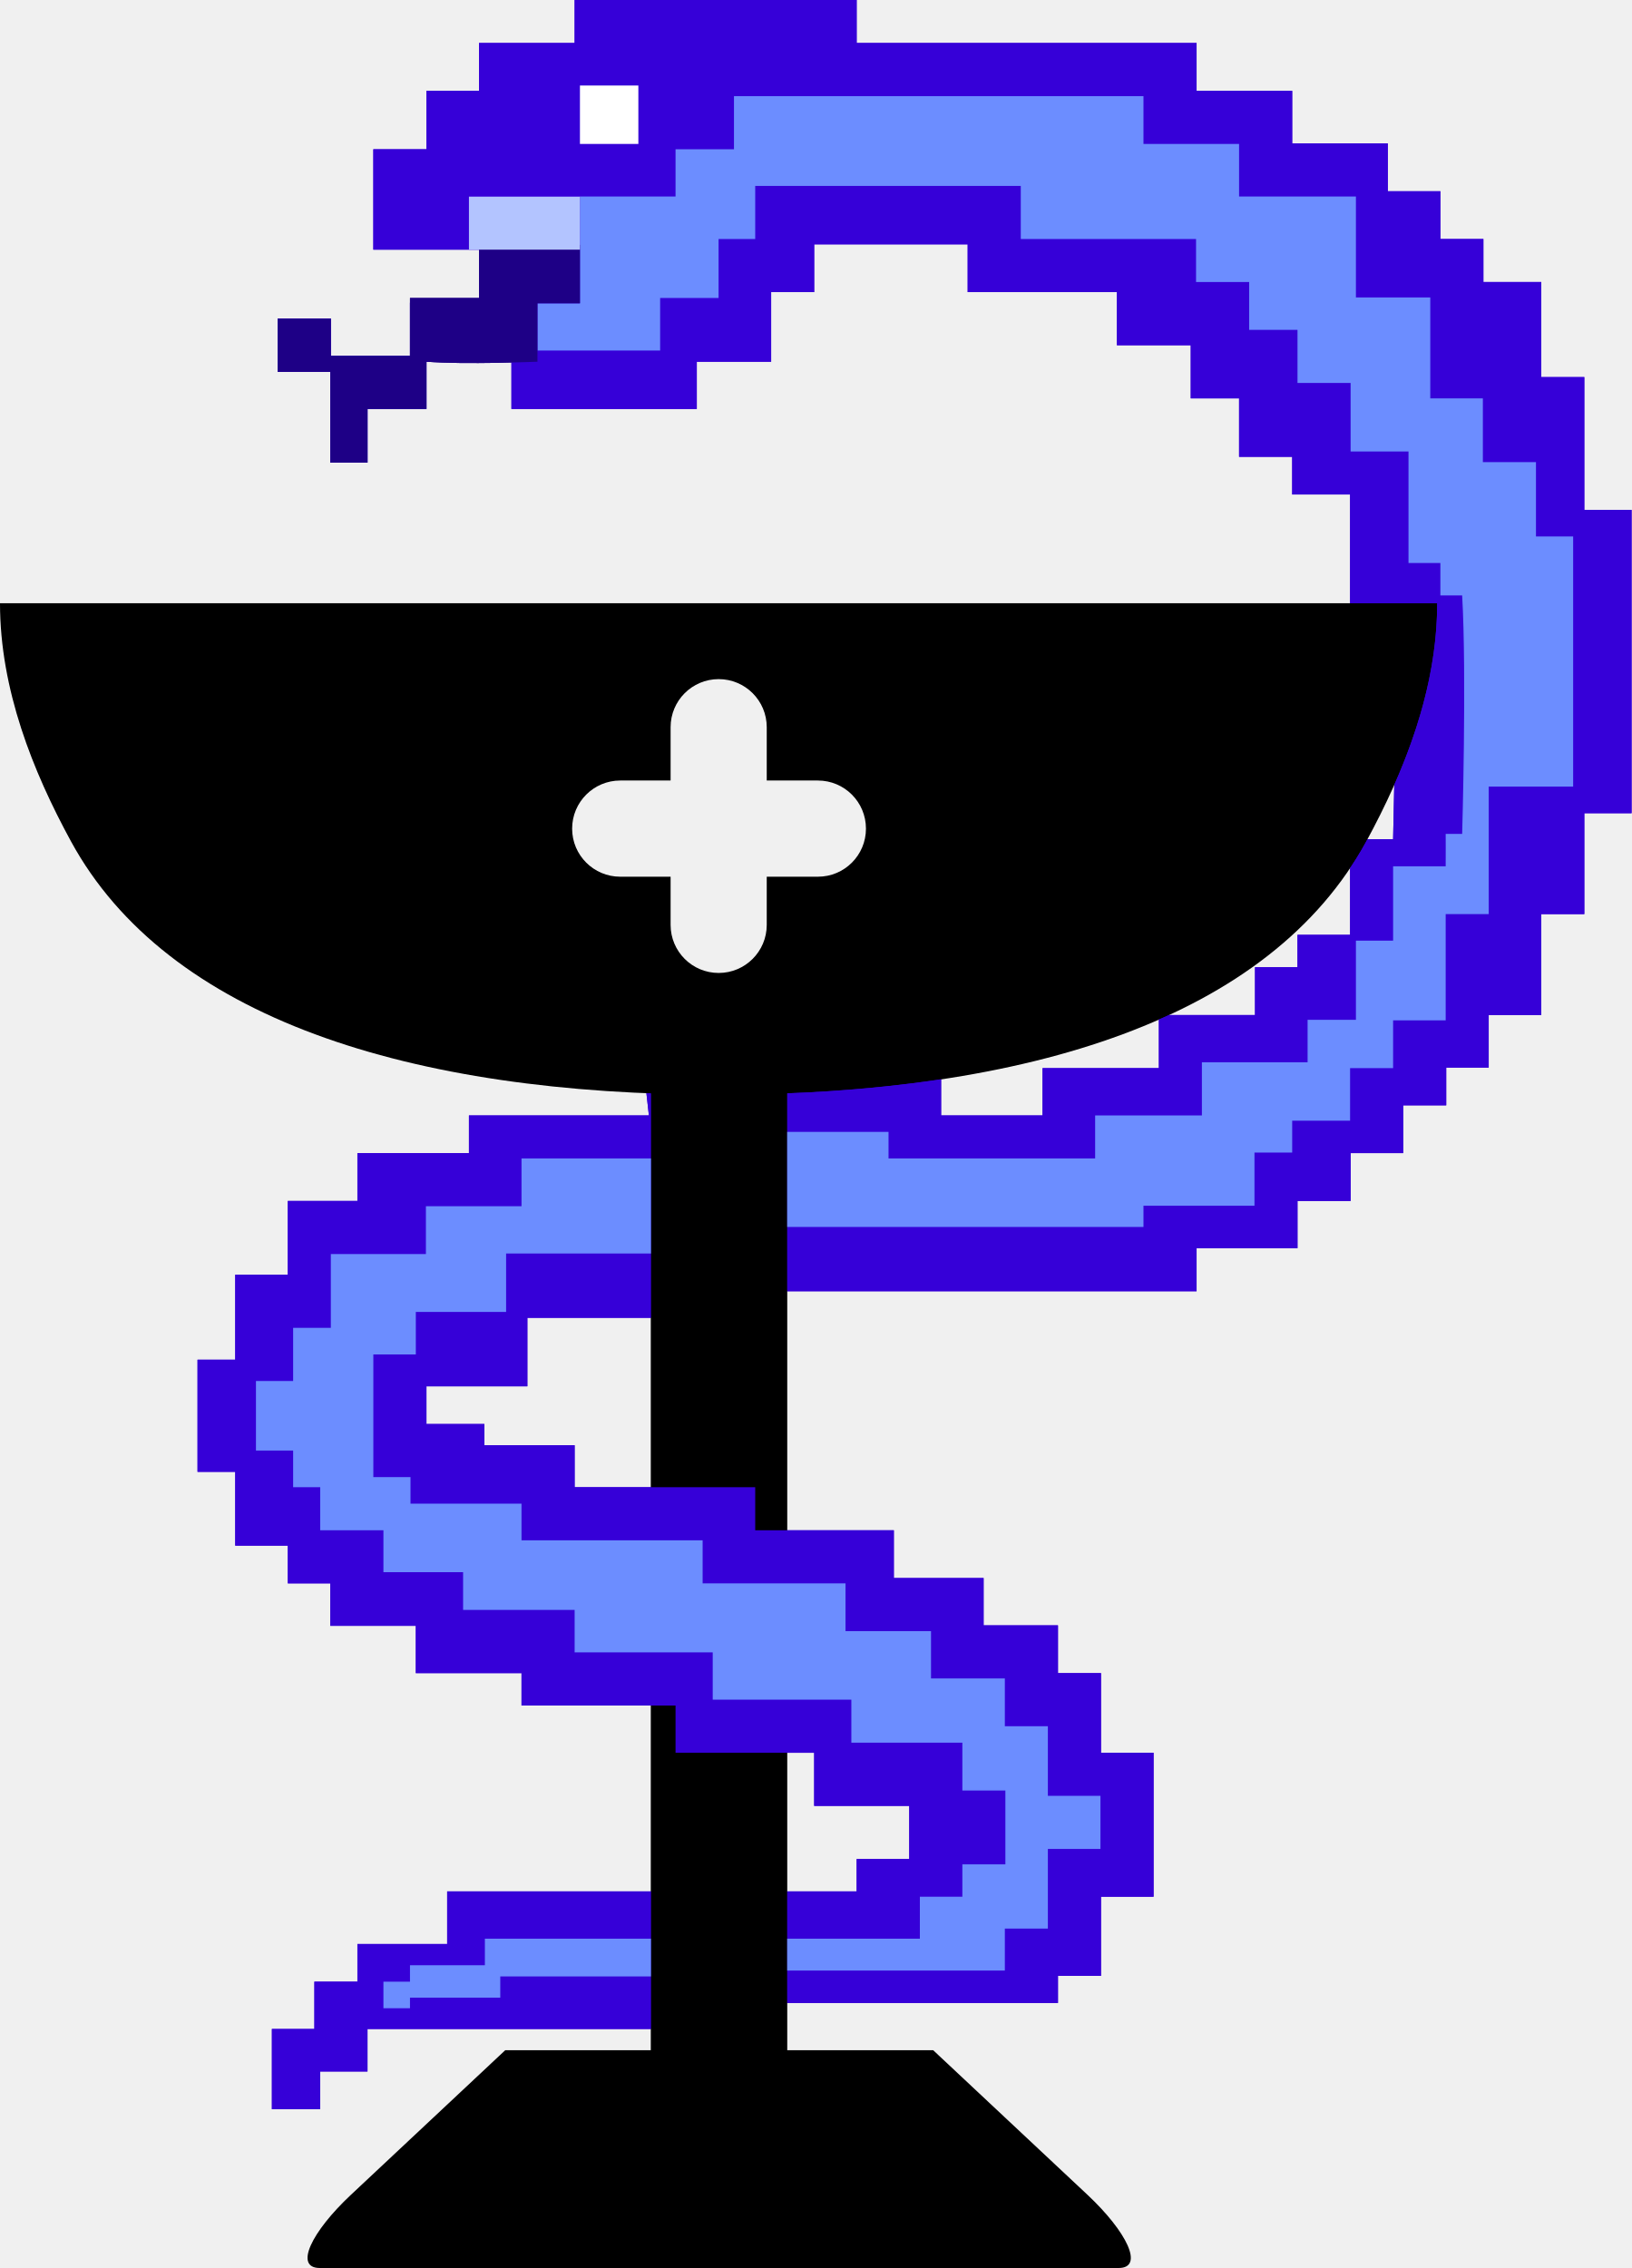
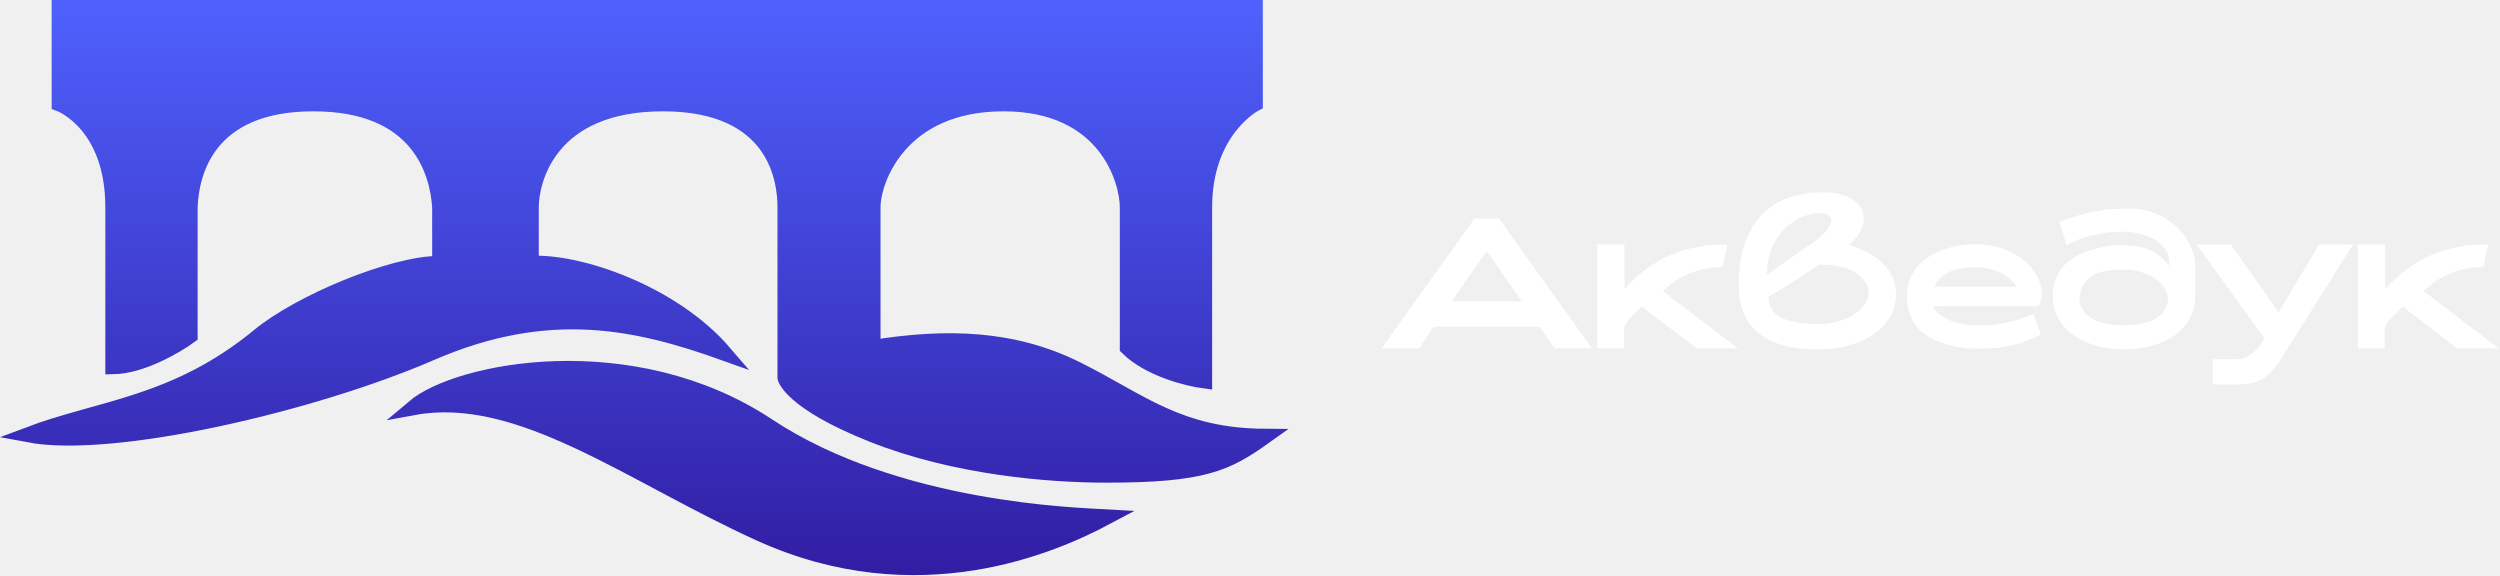
- <svg xmlns="http://www.w3.org/2000/svg" id="_Слой_1" version="1.1" viewBox="0 0 307.19 427">
+ <svg xmlns="http://www.w3.org/2000/svg" width="1603" height="369" viewBox="0 0 1603 369" fill="none">
+   <path d="M804.795 4.93H38.05V66.449C38.05 66.449 72.467 78.981 72.467 132.905V235.058C90.823 234.754 113.003 221.767 121.799 215.311V132.905C122.564 110.753 132.89 66.449 200.959 66.449C269.028 66.449 280.629 110.753 282.032 132.905V168.982C251.438 168.982 192.162 193.91 166.158 215.311C112.619 259.372 64.435 261.26 18.164 278.729C72.467 288.982 200.959 258.982 276.295 226.324C351.631 193.665 408.229 206.197 464.445 226.324C431.174 187.589 371.007 167.336 340.541 168.982V132.905C340.541 115.589 351.998 66.449 425.056 66.449C498.113 66.449 503.451 116.196 503.451 132.905V242.273C503.451 242.273 506.895 257.808 559.666 278.729C612.438 299.65 672.097 304.552 709.574 304.552C772.29 304.552 786.694 297.083 810.914 279.868C755.846 279.488 731.754 257.463 690.836 236.957C649.917 216.45 607.084 215.311 559.666 222.906V132.905C559.666 115.057 577.258 66.449 643.416 66.449C709.574 66.449 722.958 116.196 722.958 132.905V222.906C736.725 236.577 761.583 242.779 772.29 244.172V132.905C772.29 83.158 804.795 66.449 804.795 66.449V4.93Z" fill="url(#paint0_linear_59_1221)" />
+   <path d="M492.359 273.033C405.498 215.49 293.885 236.957 265.203 261.26C333.274 248.729 404.448 304.552 487.39 342.147C588.346 387.908 675.156 349.868 709.574 331.514C691.424 330.471 574.767 327.625 492.359 273.033Z" fill="url(#paint1_linear_59_1221)" />
+   <path d="M804.795 4.93H38.05V66.449C38.05 66.449 72.467 78.981 72.467 132.905V235.058C90.823 234.754 113.003 221.767 121.799 215.311V132.905C122.564 110.753 132.89 66.449 200.959 66.449C269.028 66.449 280.629 110.753 282.032 132.905V168.982C251.438 168.982 192.162 193.91 166.158 215.311C112.619 259.372 64.435 261.26 18.164 278.729C72.467 288.982 200.959 258.982 276.295 226.324C351.631 193.665 408.229 206.197 464.445 226.324C431.174 187.589 371.007 167.336 340.541 168.982V132.905C340.541 115.589 351.998 66.449 425.056 66.449C498.113 66.449 503.451 116.196 503.451 132.905V242.273C503.451 242.273 506.895 257.808 559.666 278.729C612.438 299.65 672.097 304.552 709.574 304.552C772.29 304.552 786.694 297.083 810.914 279.868C755.846 279.488 731.754 257.463 690.836 236.957C649.917 216.45 607.084 215.311 559.666 222.906V132.905C559.666 115.057 577.258 66.449 643.416 66.449C709.574 66.449 722.958 116.196 722.958 132.905V222.906C736.725 236.577 761.583 242.779 772.29 244.172V132.905C772.29 83.158 804.795 66.449 804.795 66.449V4.93Z" stroke="url(#paint2_linear_59_1221)" stroke-width="9.86" />
+   <path d="M492.359 273.033C405.498 215.49 293.885 236.957 265.203 261.26C333.274 248.729 404.448 304.552 487.39 342.147C588.346 387.908 675.156 349.868 709.574 331.514C691.424 330.471 574.767 327.625 492.359 273.033Z" stroke="url(#paint3_linear_59_1221)" stroke-width="9.86" />
+   <path d="M945.478 140.073H961.134L1020.76 223.351H996.777L987.283 209.527H919.328L909.835 223.351H885.851L945.478 140.073ZM953.306 161.059L930.821 193.204H975.791L953.306 161.059Z" fill="white" />
+   <path d="M1052.75 196.535L1050.25 199.034C1045.58 203.531 1041.25 207.861 1041.25 211.192V223.351H1024.1V156.729H1041.59V185.376C1060.07 165.056 1080.56 156.729 1107.54 156.729L1104.54 171.219C1090.22 171.219 1076.56 176.382 1066.24 186.709L1114.37 223.351H1087.72L1052.75 196.535Z" fill="white" />
+   <path d="M1185.59 157.062C1204.08 162.225 1215.74 173.717 1215.74 188.874C1215.74 208.527 1195.92 224.017 1166.1 224.017C1128.13 224.017 1114.8 207.195 1114.8 182.045C1114.8 146.236 1133.12 123.251 1168.6 123.251C1186.09 123.251 1195.08 130.913 1195.08 140.24C1195.08 145.736 1191.92 151.732 1185.59 157.062ZM1132.96 176.049L1160.44 157.062C1170.43 150.233 1174.1 144.903 1174.1 141.406C1174.1 138.241 1170.93 136.575 1166.44 136.575C1154.44 136.575 1132.79 148.401 1132.96 176.049ZM1133.96 190.04C1133.96 201.532 1142.78 207.695 1166.1 207.695C1187.42 207.695 1198.25 195.536 1198.25 187.541C1198.25 180.046 1188.42 168.721 1166.1 169.72L1162.44 172.218C1152.44 179.047 1145.28 183.877 1133.96 190.04Z" fill="white" />
+   <path d="M1307.24 196.369H1239.12C1248.95 213.357 1284.59 210.693 1303.74 201.199L1308.57 214.523C1295.25 221.019 1286.42 223.517 1267.93 223.517C1257.77 223.517 1225.79 221.019 1222.96 194.537C1219.96 165.889 1247.45 156.729 1266.1 156.562C1297.75 156.229 1315.23 181.046 1307.24 196.369ZM1240.28 183.877H1293.08C1291.42 180.379 1283.26 171.385 1266.1 171.385C1247.78 171.385 1242.28 179.214 1240.28 183.877Z" fill="white" />
+   <path d="M1320.35 142.238C1334.68 137.075 1345.17 133.577 1366.16 133.744C1388.81 133.911 1407.63 151.399 1407.63 171.719V188.707C1407.63 215.19 1382.65 224.017 1361.99 224.017C1333.01 224.017 1316.02 208.361 1316.19 189.373C1316.36 162.225 1347.17 157.228 1360.99 157.228C1380.31 157.228 1386.64 165.389 1390.81 170.553C1392.47 154.73 1374.65 148.567 1360.99 148.567C1346.84 148.734 1334.18 151.899 1325.18 157.228L1320.35 142.238ZM1390.14 191.872C1390.31 185.376 1382.31 173.218 1361.66 172.884C1357.99 172.884 1334.34 171.385 1333.34 191.705C1333.18 196.535 1337.18 208.527 1361.16 208.527C1383.81 208.527 1389.81 199.533 1390.14 191.872Z" fill="white" />
+   <path d="M1418.75 246.502V230.346H1434.24C1439.57 230.346 1447.23 226.349 1451.72 216.689L1408.59 156.895H1430.4L1461.05 200.2L1487.03 156.729H1508.85L1461.72 231.512C1452.39 246.335 1442.56 246.335 1434.24 246.502H1418.75Z" fill="white" />
+   <path d="M1540.54 196.535L1538.04 199.034C1533.38 203.531 1529.05 207.861 1529.05 211.192V223.351H1511.89V156.729H1529.38V185.376C1547.87 165.056 1568.35 156.729 1595.34 156.729L1592.34 171.219C1578.01 171.219 1564.36 176.382 1554.03 186.709L1602.16 223.351H1575.51L1540.54 196.535Z" fill="white" />
  <defs>
-     <style>
-       .st0 {
-         fill: #3600d8;
-       }
- 
-       .st0, .st1, .st2, .st3, .st4, .st5 {
-         fill-rule: evenodd;
-       }
- 
-       .st1 {
-         fill: #6c8dff;
-       }
- 
-       .st2 {
-         fill: #fff;
-       }
- 
-       .st6 {
-         fill: none;
-       }
- 
-       .st4 {
-         fill: #b3c4ff;
-       }
- 
-       .st5 {
-         fill: #1e0086;
-       }
- 
-       .st7 {
-         clip-path: url(#clippath);
-       }
-     </style>
-     <clipPath id="clippath">
-       <path class="st6" d="M35.19-2v401.1h274V-2H35.19ZM148.23,378.1h-17.04v3.9l-1,1h-7.65v-27.9h25.69v23ZM178.19,203.04c-9.44,1.46-19.45,2.4-29.96,2.8v38.25h-15.94v4l-1,1h-8.75v-43.25c-.62-.02-1.23-.06-1.84-.09l-.4-3.55.99-1.11h55.9l1,1v.94ZM217.19,192.38v-1.28l1-1h4c-1.63.79-3.3,1.55-5,2.28ZM257.26,158.38c-1.23,2.26-2.6,4.42-4.07,6.5v-6.88l1-1h3.81c-.24.46-.49.92-.74,1.38ZM261.46,150.07l.71-33.07h-7.98l-1-1v-2.43h17.4c0,12.94-3.93,25.36-9.13,36.5Z" />
-     </clipPath>
+     <linearGradient id="paint0_linear_59_1221" x1="414.539" y1="4.93" x2="414.539" y2="363.837" gradientUnits="userSpaceOnUse">
+       <stop stop-color="#4E60FC" />
+       <stop offset="1" stop-color="#311EA4" />
+     </linearGradient>
+     <linearGradient id="paint1_linear_59_1221" x1="414.539" y1="4.93" x2="414.539" y2="363.837" gradientUnits="userSpaceOnUse">
+       <stop stop-color="#4E60FC" />
+       <stop offset="1" stop-color="#311EA4" />
+     </linearGradient>
+     <linearGradient id="paint2_linear_59_1221" x1="414.539" y1="4.93" x2="414.539" y2="363.837" gradientUnits="userSpaceOnUse">
+       <stop stop-color="#4E60FC" />
+       <stop offset="1" stop-color="#311EA4" />
+     </linearGradient>
+     <linearGradient id="paint3_linear_59_1221" x1="414.539" y1="4.93" x2="414.539" y2="363.837" gradientUnits="userSpaceOnUse">
+       <stop stop-color="#4E60FC" />
+       <stop offset="1" stop-color="#311EA4" />
+     </linearGradient>
  </defs>
-   <g>
-     <path class="st0" d="M262.29,158h-8.1v18h-9.9v6.1h-8v9h-18.1v10h-21.9v8.9h-19.1v-7.9h-55.9l.88,7.9h-33.88v7.1h-21v9h-13.1v13.9h-9.9v16h-7.1v21.1h7.1v13.9h9.9v7.1h8v8h16.1v8.9h19.9v6.1h29v8.9h26.1v10h17.9v10h-9.9v6.1h-77.1v9.9h-16.9v7.1h-8.1v8.9h-8v15.1h9.1v-7.1h8.9v-8c-3.46,0,61,0,61,0v-4.9h69v-5.1h8.1v-14.9h9.9v-27.1h-9.9v-15h-8.1v-9h-14v-8.9h-16.9v-9h-26.1v-8.1h-34v-7.9h-17v-4h-10.9v-7.1h19v-12.9c17.78,0,41.44,0,32,0v-5h94v-8.1h19v-8.9h10v-9h9.9v-9h8.1v-7.1h8v-9.9h9.9v-19h8.1v-19h8.9v-57.1h-8.9v-25h-8.1v-17.9h-10.9v-8.1h-8.1v-9h-9.9v-9h-18v-9.9h-18v-9h-64V0h-53.1v8.1h-18v9h-9.9v11h-10v18.9h19.9v10h-13v10h-14.9v-7h-10v10h9.9v17.1h7v-10.1h11.1v-8.9h16v8.9h34.9v-8.9h14v-13.1h8.1v-9h28.9v9h28.1v10h13.9v10h9.1v11h10v7.1h10.9v22.9h9" />
-     <path class="st1" d="M91.29,365v5h-14.1v3.1h-5v5h5v-2h17v-4h30v-1.1h65v-7.9h8.1v-15h9.9v-10h-9.9v-13.1h-8.1v-9h-13.9v-8.9h-16.1v-9h-26.9v-8.1h-34.1v-6.9h-20.9v-5h-7v-23.1h8v-8h17v-11h29v-5h91v-4h20.9v-10h7.1v-6h10.9v-9.9h8.1v-9h9.9v-20h8.1v-24h15.9v-47.1h-7v-14h-10v-12h-9.9v-19h-14v-19h-22v-9.9h-18v-9h-77.1v10h-11v8.9h-18v20.1h-8v8.9h23.1v-9.9h11v-11.1h6.9v-10h50v10h33v8.1h10v9h9.1v10h10v12.9h10.9v21h6v6.1h4.1c.87,14.95,0,44.9,0,44.9h-3.1s.02,4.59,0,6.1h-9.9v14h-7v14.9h-9.1v8h-19.9v10h-20.1v8.1h-38.9v-5h-36.1v5h-33v9h-18v9h-17.9v13.9h-7.1v10h-7v13.1h7v6.9h5.1v8.1h11.9v7.9h15v7.1h21v8h26v8.9h26.1v8.1h20.9v9h8.1v13.9h-8.1v6.1h-8v7.9c17.54,0-81.9,0-81.9,0Z" />
-     <path class="st5" d="M90.19,46.1h19v11h-8v11s-13.67.57-20.9,0v8.9h-11.1v10.1h-7v-17.1h-9.9v-10h10v7h14.9v-10.9h13v-10Z" />
-     <path class="st4" d="M88.29,37.02h20.9v9.98h-20.9v-9.98Z" />
-     <path class="st2" d="M109.19,16.1h11v11h-11v-11Z" />
-   </g>
-   <g>
-     <rect x="122.53" y="194.74" width="25.69" height="199.94" />
-     <path class="st3" d="M95.11,386h80.59l29.06,27.23c7.41,6.95,10.73,13.77,5.85,13.77H60.21c-4.89,0-1.57-6.82,5.85-13.77l29.06-27.23h-.01Z" />
-     <path class="st3" d="M270.59,113.57c0,16.26-6.2,31.7-13.33,44.81-18.09,33.25-63.52,47.72-121.87,47.72s-103.92-14.47-122.04-47.72c-7.14-13.11-13.35-28.55-13.35-44.81,0,0,270.59,0,270.59,0ZM153.99,165.06h-9.63v9.07c0,5-4.05,9.05-9.05,9.05s-9.05-4.05-9.05-9.05v-9.07h-9.48c-5,0-9.06-4.05-9.06-9.05s4.05-9.06,9.06-9.06h9.48v-10.04c0-5,4.05-9.05,9.05-9.05s9.05,4.05,9.05,9.05v10.04h9.63c5,0,9.05,4.05,9.05,9.06s-4.05,9.05-9.05,9.05Z" />
-   </g>
-   <g class="st7">
-     <g>
-       <path class="st0" d="M262.29,158h-8.1v18h-9.9v6.1h-8v9h-18.1v10h-21.9v8.9h-19.1v-7.9h-55.9l.88,7.9h-33.88v7.1h-21v9h-13.1v13.9h-9.9v16h-7.1v21.1h7.1v13.9h9.9v7.1h8v8h16.1v8.9h19.9v6.1h29v8.9h26.1v10h17.9v10h-9.9v6.1h-77.1v9.9h-16.9v7.1h-8.1v8.9h-8v15.1h9.1v-7.1h8.9v-8c-3.46,0,61,0,61,0v-4.9h69v-5.1h8.1v-14.9h9.9v-27.1h-9.9v-15h-8.1v-9h-14v-8.9h-16.9v-9h-26.1v-8.1h-34v-7.9h-17v-4h-10.9v-7.1h19v-12.9c17.78,0,41.44,0,32,0v-5h94v-8.1h19v-8.9h10v-9h9.9v-9h8.1v-7.1h8v-9.9h9.9v-19h8.1v-19h8.9v-57.1h-8.9v-25h-8.1v-17.9h-10.9v-8.1h-8.1v-9h-9.9v-9h-18v-9.9h-18v-9h-64V0h-53.1v8.1h-18v9h-9.9v11h-10v18.9h19.9v10h-13v10h-14.9v-7h-10v10h9.9v17.1h7v-10.1h11.1v-8.9h16v8.9h34.9v-8.9h14v-13.1h8.1v-9h28.9v9h28.1v10h13.9v10h9.1v11h10v7.1h10.9v22.9h9" />
-       <path class="st1" d="M91.29,365v5h-14.1v3.1h-5v5h5v-2h17v-4h30v-1.1h65v-7.9h8.1v-15h9.9v-10h-9.9v-13.1h-8.1v-9h-13.9v-8.9h-16.1v-9h-26.9v-8.1h-34.1v-6.9h-20.9v-5h-7v-23.1h8v-8h17v-11h29v-5h91v-4h20.9v-10h7.1v-6h10.9v-9.9h8.1v-9h9.9v-20h8.1v-24h15.9v-47.1h-7v-14h-10v-12h-9.9v-19h-14v-19h-22v-9.9h-18v-9h-77.1v10h-11v8.9h-18v20.1h-8v8.9h23.1v-9.9h11v-11.1h6.9v-10h50v10h33v8.1h10v9h9.1v10h10v12.9h10.9v21h6v6.1h4.1c.87,14.95,0,44.9,0,44.9h-3.1s.02,4.59,0,6.1h-9.9v14h-7v14.9h-9.1v8h-19.9v10h-20.1v8.1h-38.9v-5h-36.1v5h-33v9h-18v9h-17.9v13.9h-7.1v10h-7v13.1h7v6.9h5.1v8.1h11.9v7.9h15v7.1h21v8h26v8.9h26.1v8.1h20.9v9h8.1v13.9h-8.1v6.1h-8v7.9c17.54,0-81.9,0-81.9,0Z" />
-       <path class="st5" d="M90.19,46.1h19v11h-8v11s-13.67.57-20.9,0v8.9h-11.1v10.1h-7v-17.1h-9.9v-10h10v7h14.9v-10.9h13v-10Z" />
-       <path class="st4" d="M88.29,37.02h20.9v9.98h-20.9v-9.98Z" />
-       <path class="st2" d="M109.19,16.1h11v11h-11v-11Z" />
-     </g>
-   </g>
</svg>
